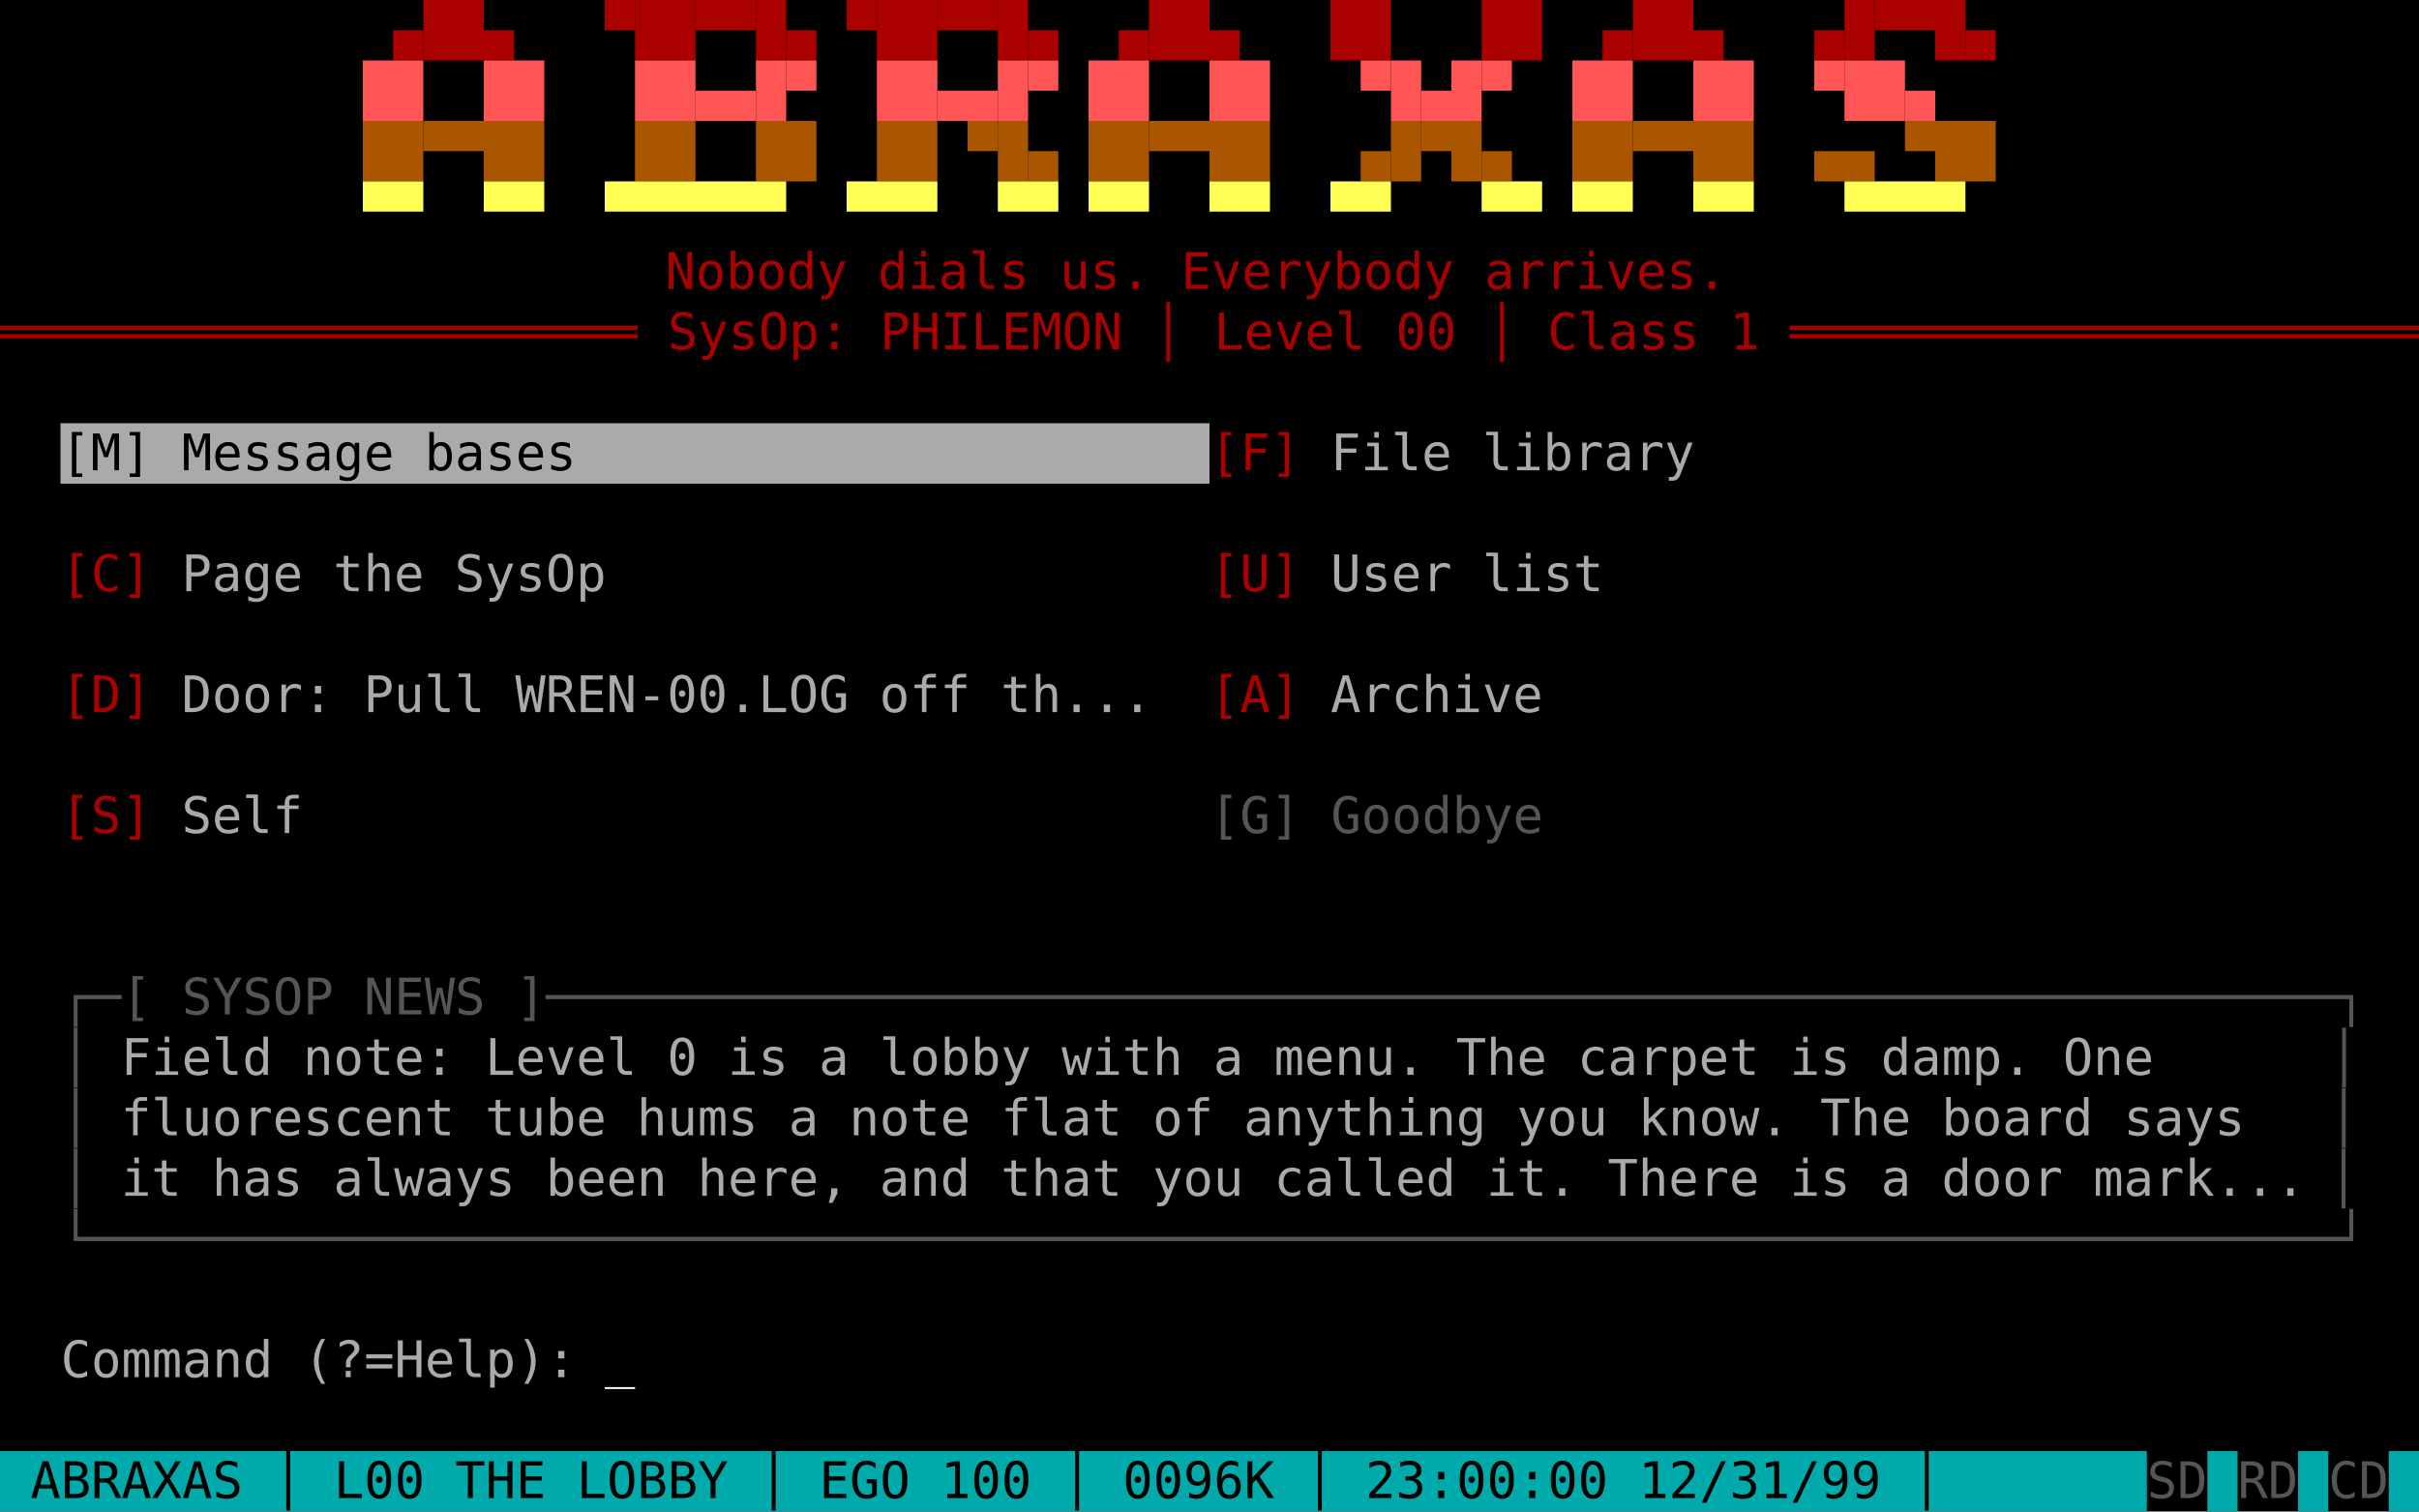
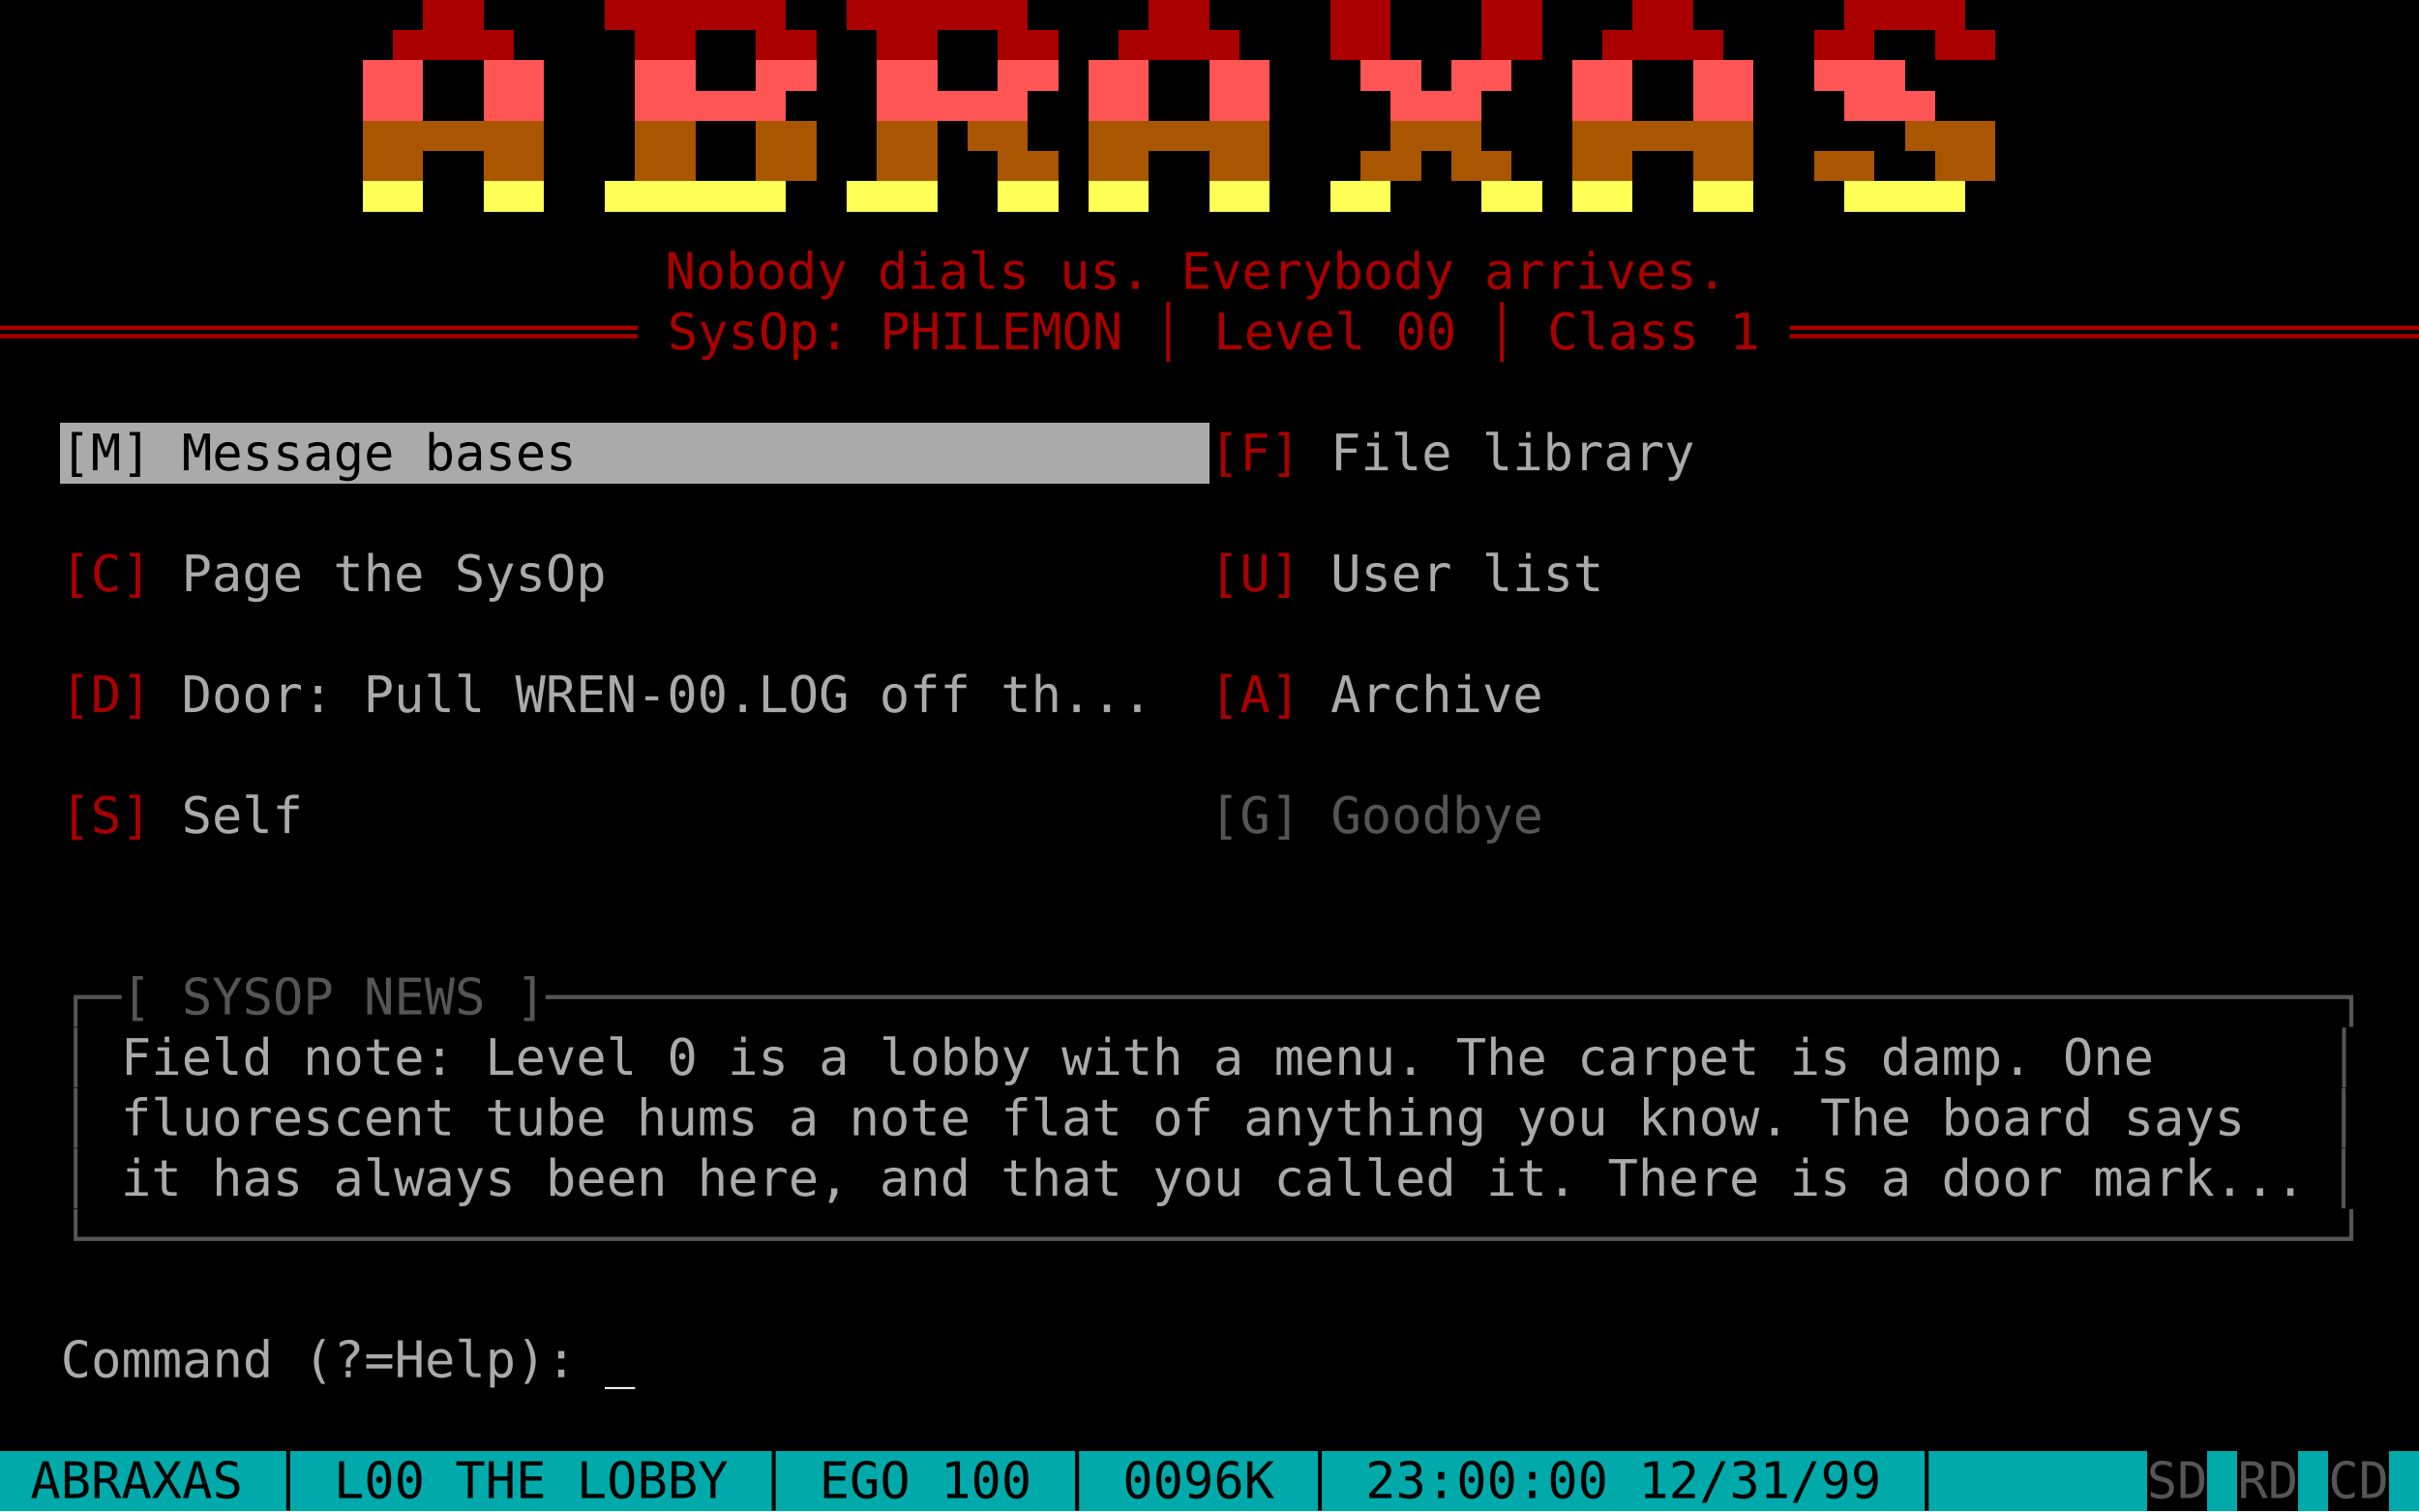
- <svg xmlns="http://www.w3.org/2000/svg" width="720" height="450" viewBox="0 0 720 450" font-family="Menlo, Consolas, 'DejaVu Sans Mono', monospace" font-size="15" style="white-space:pre">
+ <svg xmlns="http://www.w3.org/2000/svg" width="720" height="450" viewBox="0 0 720 450" font-family="Menlo, Consolas, 'DejaVu Sans Mono', monospace" font-size="15" shape-rendering="crispEdges" style="white-space:pre">
  <rect x="0" y="0" width="720" height="450" fill="#000000" />
  <rect x="117" y="9" width="9" height="9" fill="#aa0000" />
  <rect x="126" y="0" width="18" height="18" fill="#aa0000" />
  <rect x="144" y="9" width="9" height="9" fill="#aa0000" />
  <rect x="180" y="0" width="9" height="9" fill="#aa0000" />
  <rect x="189" y="0" width="18" height="18" fill="#aa0000" />
  <rect x="207" y="0" width="18" height="9" fill="#aa0000" />
  <rect x="225" y="0" width="9" height="18" fill="#aa0000" />
  <rect x="234" y="9" width="9" height="9" fill="#aa0000" />
  <rect x="252" y="0" width="9" height="9" fill="#aa0000" />
  <rect x="261" y="0" width="18" height="18" fill="#aa0000" />
  <rect x="279" y="0" width="18" height="9" fill="#aa0000" />
  <rect x="297" y="0" width="9" height="18" fill="#aa0000" />
  <rect x="306" y="9" width="9" height="9" fill="#aa0000" />
  <rect x="333" y="9" width="9" height="9" fill="#aa0000" />
  <rect x="342" y="0" width="18" height="18" fill="#aa0000" />
  <rect x="360" y="9" width="9" height="9" fill="#aa0000" />
  <rect x="396" y="0" width="18" height="18" fill="#aa0000" />
  <rect x="441" y="0" width="18" height="18" fill="#aa0000" />
  <rect x="477" y="9" width="9" height="9" fill="#aa0000" />
  <rect x="486" y="0" width="18" height="18" fill="#aa0000" />
  <rect x="504" y="9" width="9" height="9" fill="#aa0000" />
  <rect x="540" y="9" width="9" height="9" fill="#aa0000" />
  <rect x="549" y="0" width="9" height="18" fill="#aa0000" />
  <rect x="558" y="0" width="18" height="9" fill="#aa0000" />
  <rect x="576" y="0" width="9" height="18" fill="#aa0000" />
  <rect x="585" y="9" width="9" height="9" fill="#aa0000" />
  <rect x="108" y="18" width="18" height="18" fill="#ff5555" />
  <rect x="144" y="18" width="18" height="18" fill="#ff5555" />
  <rect x="189" y="18" width="18" height="18" fill="#ff5555" />
  <rect x="207" y="27" width="18" height="9" fill="#ff5555" />
  <rect x="225" y="18" width="9" height="18" fill="#ff5555" />
  <rect x="234" y="18" width="9" height="9" fill="#ff5555" />
  <rect x="261" y="18" width="18" height="18" fill="#ff5555" />
  <rect x="279" y="27" width="18" height="9" fill="#ff5555" />
  <rect x="297" y="18" width="9" height="18" fill="#ff5555" />
  <rect x="306" y="18" width="9" height="9" fill="#ff5555" />
  <rect x="324" y="18" width="18" height="18" fill="#ff5555" />
  <rect x="360" y="18" width="18" height="18" fill="#ff5555" />
  <rect x="405" y="18" width="9" height="9" fill="#ff5555" />
  <rect x="414" y="18" width="9" height="18" fill="#ff5555" />
  <rect x="423" y="27" width="9" height="9" fill="#ff5555" />
  <rect x="432" y="18" width="9" height="18" fill="#ff5555" />
  <rect x="441" y="18" width="9" height="9" fill="#ff5555" />
  <rect x="468" y="18" width="18" height="18" fill="#ff5555" />
  <rect x="504" y="18" width="18" height="18" fill="#ff5555" />
  <rect x="540" y="18" width="9" height="9" fill="#ff5555" />
  <rect x="549" y="18" width="18" height="18" fill="#ff5555" />
  <rect x="567" y="27" width="9" height="9" fill="#ff5555" />
  <rect x="108" y="36" width="18" height="18" fill="#aa5500" />
  <rect x="126" y="36" width="18" height="9" fill="#aa5500" />
  <rect x="144" y="36" width="18" height="18" fill="#aa5500" />
  <rect x="189" y="36" width="18" height="18" fill="#aa5500" />
  <rect x="225" y="36" width="18" height="18" fill="#aa5500" />
  <rect x="261" y="36" width="18" height="18" fill="#aa5500" />
  <rect x="288" y="36" width="9" height="9" fill="#aa5500" />
  <rect x="297" y="36" width="9" height="18" fill="#aa5500" />
  <rect x="306" y="45" width="9" height="9" fill="#aa5500" />
  <rect x="324" y="36" width="18" height="18" fill="#aa5500" />
  <rect x="342" y="36" width="18" height="9" fill="#aa5500" />
  <rect x="360" y="36" width="18" height="18" fill="#aa5500" />
  <rect x="405" y="45" width="9" height="9" fill="#aa5500" />
  <rect x="414" y="36" width="9" height="18" fill="#aa5500" />
  <rect x="423" y="36" width="9" height="9" fill="#aa5500" />
  <rect x="432" y="36" width="9" height="18" fill="#aa5500" />
  <rect x="441" y="45" width="9" height="9" fill="#aa5500" />
  <rect x="468" y="36" width="18" height="18" fill="#aa5500" />
  <rect x="486" y="36" width="18" height="9" fill="#aa5500" />
  <rect x="504" y="36" width="18" height="18" fill="#aa5500" />
  <rect x="540" y="45" width="18" height="9" fill="#aa5500" />
  <rect x="567" y="36" width="9" height="9" fill="#aa5500" />
  <rect x="576" y="36" width="18" height="18" fill="#aa5500" />
  <rect x="108" y="54" width="18" height="9" fill="#ffff55" />
  <rect x="144" y="54" width="18" height="9" fill="#ffff55" />
  <rect x="180" y="54" width="54" height="9" fill="#ffff55" />
  <rect x="252" y="54" width="27" height="9" fill="#ffff55" />
  <rect x="297" y="54" width="18" height="9" fill="#ffff55" />
  <rect x="324" y="54" width="18" height="9" fill="#ffff55" />
  <rect x="360" y="54" width="18" height="9" fill="#ffff55" />
  <rect x="396" y="54" width="18" height="9" fill="#ffff55" />
  <rect x="441" y="54" width="18" height="9" fill="#ffff55" />
  <rect x="468" y="54" width="18" height="9" fill="#ffff55" />
  <rect x="504" y="54" width="18" height="9" fill="#ffff55" />
  <rect x="549" y="54" width="36" height="9" fill="#ffff55" />
  <text x="198" y="86" fill="#aa0000" textLength="315" lengthAdjust="spacingAndGlyphs" xml:space="preserve">Nobody dials us. Everybody arrives.</text>
  <text x="0" y="104" fill="#aa0000" textLength="720" lengthAdjust="spacingAndGlyphs" xml:space="preserve">═════════════════════ SysOp: PHILEMON │ Level 00 │ Class 1 ═════════════════════</text>
  <rect x="18" y="126" width="342" height="18" fill="#aaaaaa" />
  <text x="18" y="140" fill="#000000" textLength="342" lengthAdjust="spacingAndGlyphs" xml:space="preserve">[M] Message bases                     </text>
  <text x="360" y="140" fill="#aa0000" textLength="27" lengthAdjust="spacingAndGlyphs" xml:space="preserve">[F]</text>
  <text x="387" y="140" fill="#aaaaaa" textLength="333" lengthAdjust="spacingAndGlyphs" xml:space="preserve"> File library                        </text>
  <text x="18" y="176" fill="#aa0000" textLength="27" lengthAdjust="spacingAndGlyphs" xml:space="preserve">[C]</text>
  <text x="45" y="176" fill="#aaaaaa" textLength="315" lengthAdjust="spacingAndGlyphs" xml:space="preserve"> Page the SysOp                    </text>
  <text x="360" y="176" fill="#aa0000" textLength="27" lengthAdjust="spacingAndGlyphs" xml:space="preserve">[U]</text>
  <text x="387" y="176" fill="#aaaaaa" textLength="333" lengthAdjust="spacingAndGlyphs" xml:space="preserve"> User list                           </text>
  <text x="18" y="212" fill="#aa0000" textLength="27" lengthAdjust="spacingAndGlyphs" xml:space="preserve">[D]</text>
  <text x="45" y="212" fill="#aaaaaa" textLength="315" lengthAdjust="spacingAndGlyphs" xml:space="preserve"> Door: Pull WREN-00.LOG off th...  </text>
  <text x="360" y="212" fill="#aa0000" textLength="27" lengthAdjust="spacingAndGlyphs" xml:space="preserve">[A]</text>
  <text x="387" y="212" fill="#aaaaaa" textLength="333" lengthAdjust="spacingAndGlyphs" xml:space="preserve"> Archive                             </text>
  <text x="18" y="248" fill="#aa0000" textLength="27" lengthAdjust="spacingAndGlyphs" xml:space="preserve">[S]</text>
  <text x="45" y="248" fill="#aaaaaa" textLength="315" lengthAdjust="spacingAndGlyphs" xml:space="preserve"> Self                              </text>
  <text x="360" y="248" fill="#555555" textLength="342" lengthAdjust="spacingAndGlyphs" xml:space="preserve">[G] Goodbye                           </text>
  <text x="18" y="302" fill="#555555" textLength="684" lengthAdjust="spacingAndGlyphs" xml:space="preserve">┌─[ SYSOP NEWS ]───────────────────────────────────────────────────────────┐</text>
  <text x="18" y="320" fill="#555555" textLength="18" lengthAdjust="spacingAndGlyphs" xml:space="preserve">│ </text>
  <text x="36" y="320" fill="#aaaaaa" textLength="603" lengthAdjust="spacingAndGlyphs" xml:space="preserve">Field note: Level 0 is a lobby with a menu. The carpet is damp. One</text>
  <text x="639" y="320" fill="#555555" textLength="63" lengthAdjust="spacingAndGlyphs" xml:space="preserve">      │</text>
  <text x="18" y="338" fill="#555555" textLength="18" lengthAdjust="spacingAndGlyphs" xml:space="preserve">│ </text>
  <text x="36" y="338" fill="#aaaaaa" textLength="630" lengthAdjust="spacingAndGlyphs" xml:space="preserve">fluorescent tube hums a note flat of anything you know. The board says</text>
  <text x="666" y="338" fill="#555555" textLength="36" lengthAdjust="spacingAndGlyphs" xml:space="preserve">   │</text>
  <text x="18" y="356" fill="#555555" textLength="18" lengthAdjust="spacingAndGlyphs" xml:space="preserve">│ </text>
  <text x="36" y="356" fill="#aaaaaa" textLength="648" lengthAdjust="spacingAndGlyphs" xml:space="preserve">it has always been here, and that you called it. There is a door mark...</text>
  <text x="684" y="356" fill="#555555" textLength="18" lengthAdjust="spacingAndGlyphs" xml:space="preserve"> │</text>
  <text x="18" y="374" fill="#555555" textLength="684" lengthAdjust="spacingAndGlyphs" xml:space="preserve">└──────────────────────────────────────────────────────────────────────────┘</text>
  <text x="0" y="410" fill="#aaaaaa" textLength="180" lengthAdjust="spacingAndGlyphs" xml:space="preserve">  Command (?=Help): </text>
  <text x="180" y="410" fill="#ffffff" textLength="9" lengthAdjust="spacingAndGlyphs" xml:space="preserve">_</text>
  <rect x="0" y="432" width="639" height="18" fill="#00aaaa" />
  <text x="0" y="446" fill="#000000" textLength="639" lengthAdjust="spacingAndGlyphs" xml:space="preserve"> ABRAXAS │ L00 THE LOBBY │ EGO 100 │ 0096K │ 23:00:00 12/31/99 │       </text>
  <text x="639" y="446" fill="#555555" textLength="18" lengthAdjust="spacingAndGlyphs" xml:space="preserve">SD</text>
  <rect x="657" y="432" width="9" height="18" fill="#00aaaa" />
  <text x="666" y="446" fill="#555555" textLength="18" lengthAdjust="spacingAndGlyphs" xml:space="preserve">RD</text>
  <rect x="684" y="432" width="9" height="18" fill="#00aaaa" />
  <text x="693" y="446" fill="#555555" textLength="18" lengthAdjust="spacingAndGlyphs" xml:space="preserve">CD</text>
  <rect x="711" y="432" width="9" height="18" fill="#00aaaa" />
</svg>
